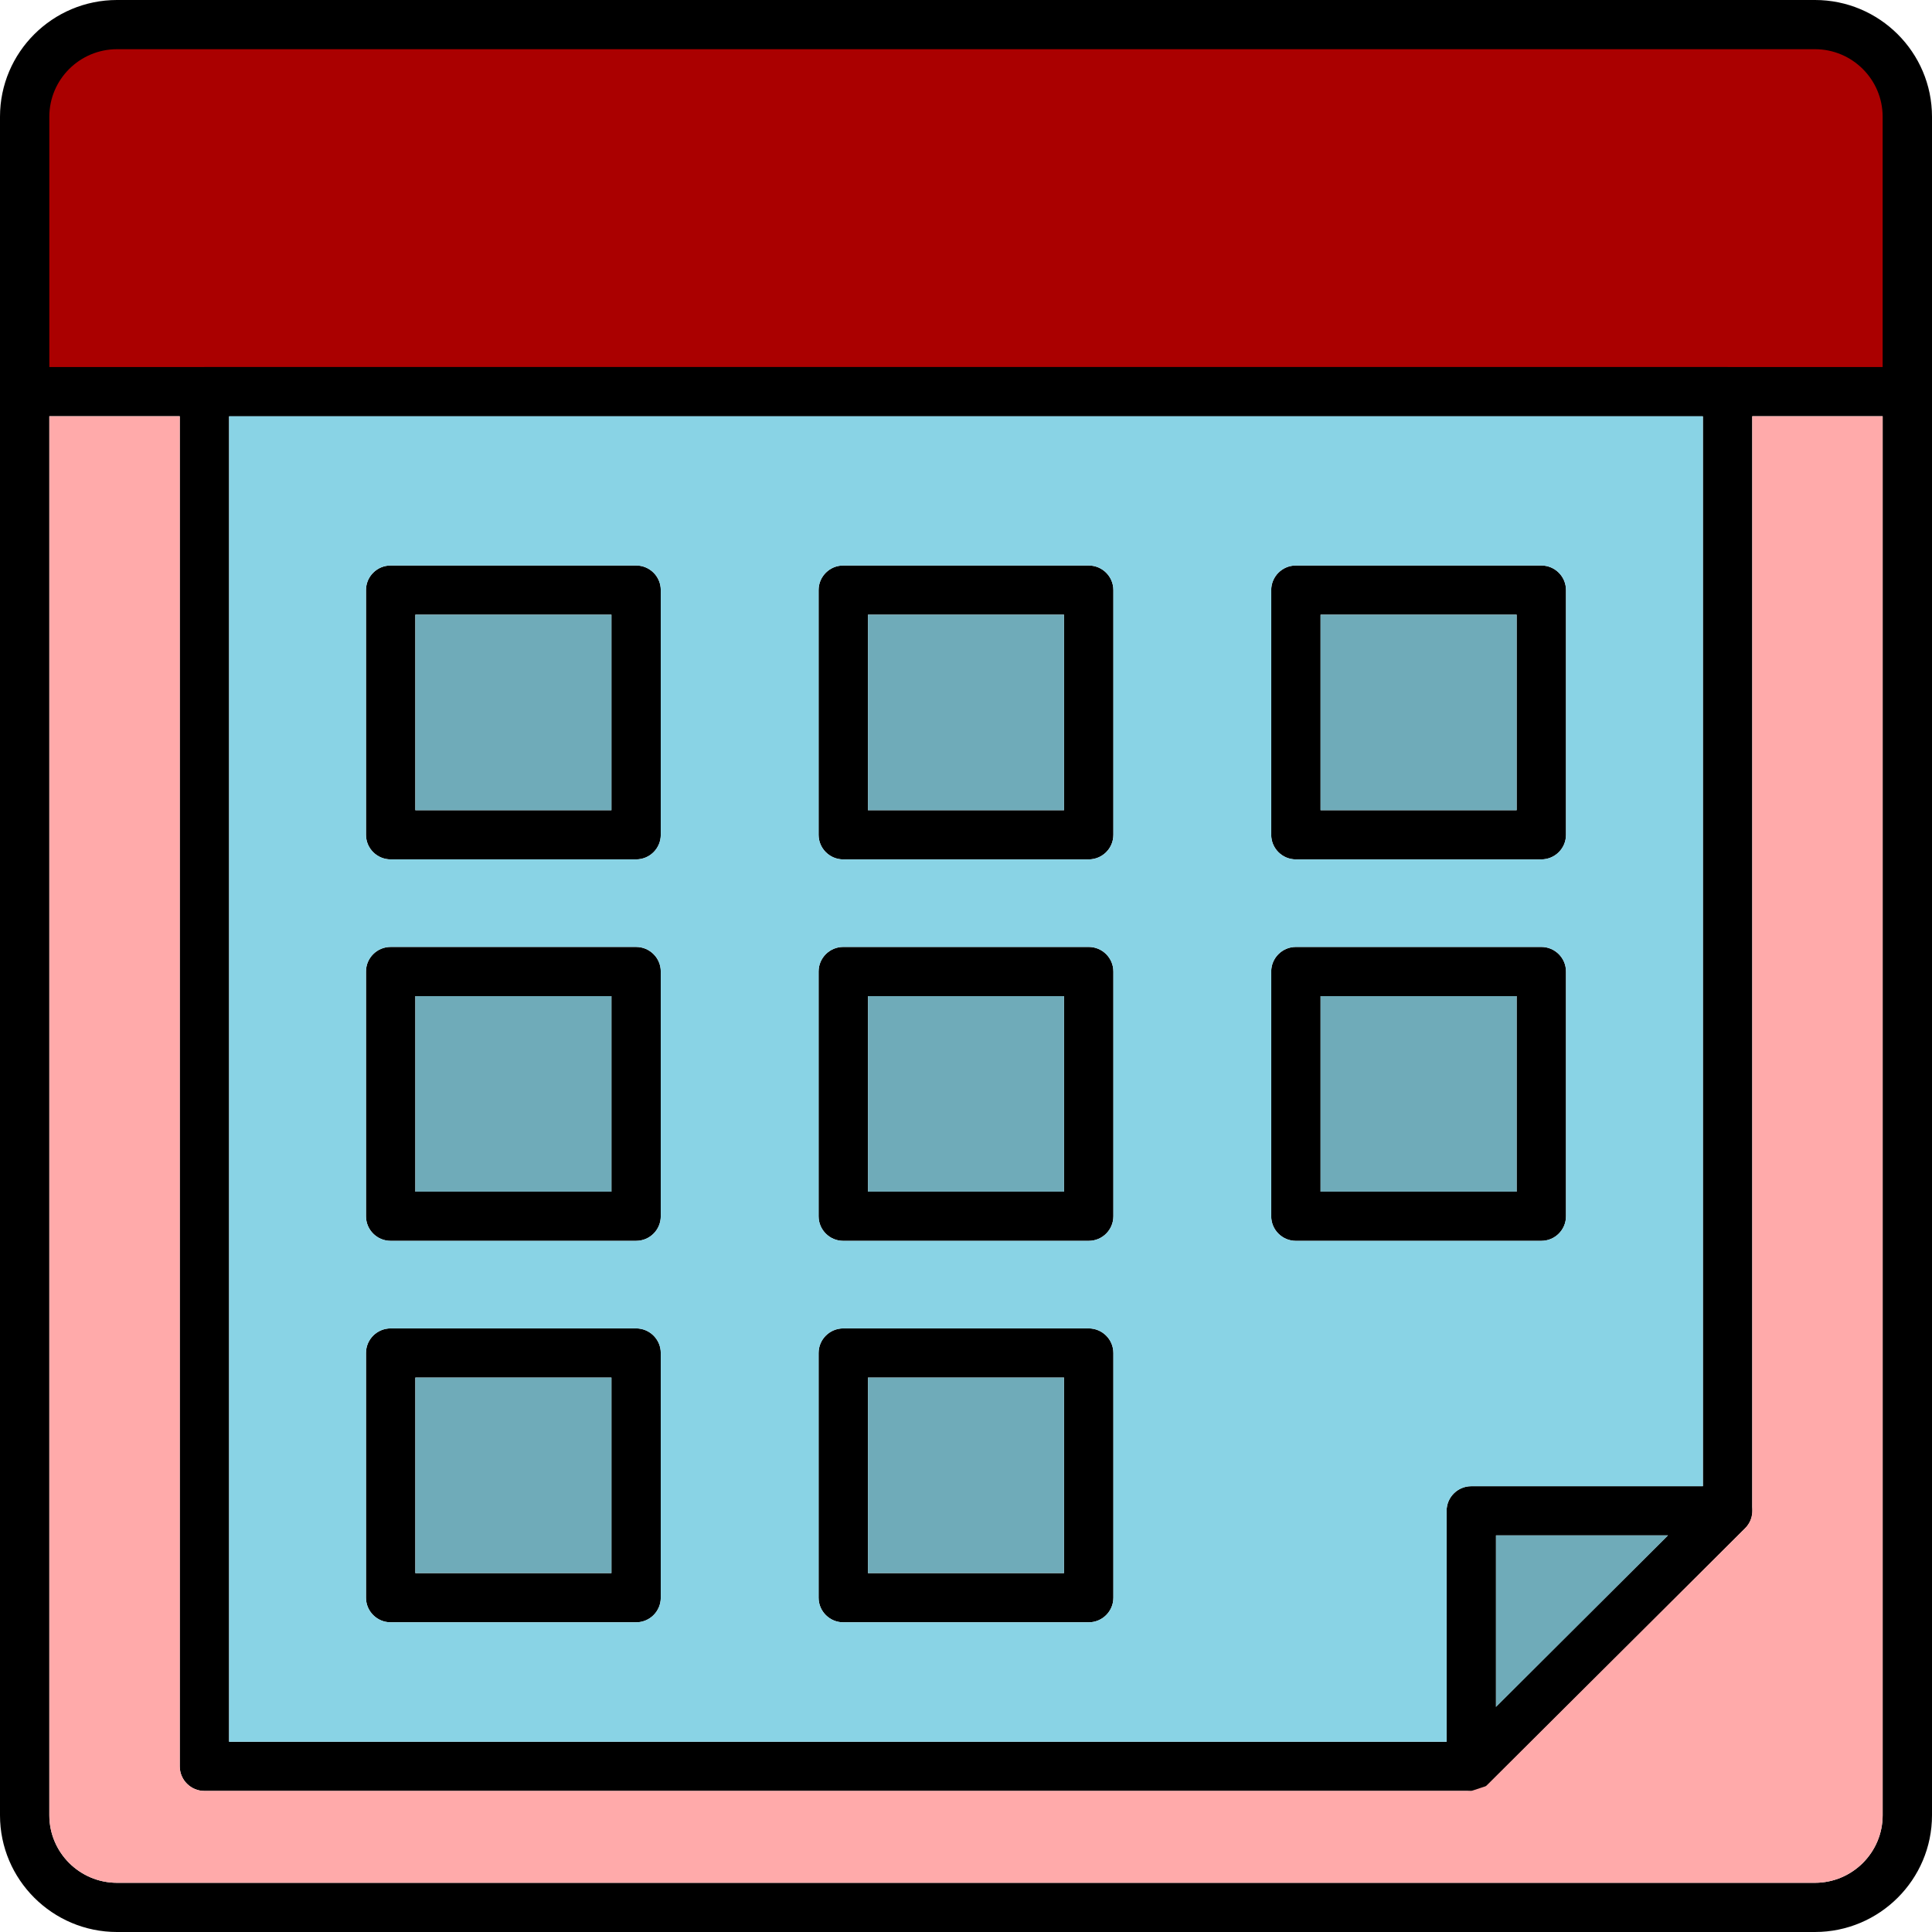
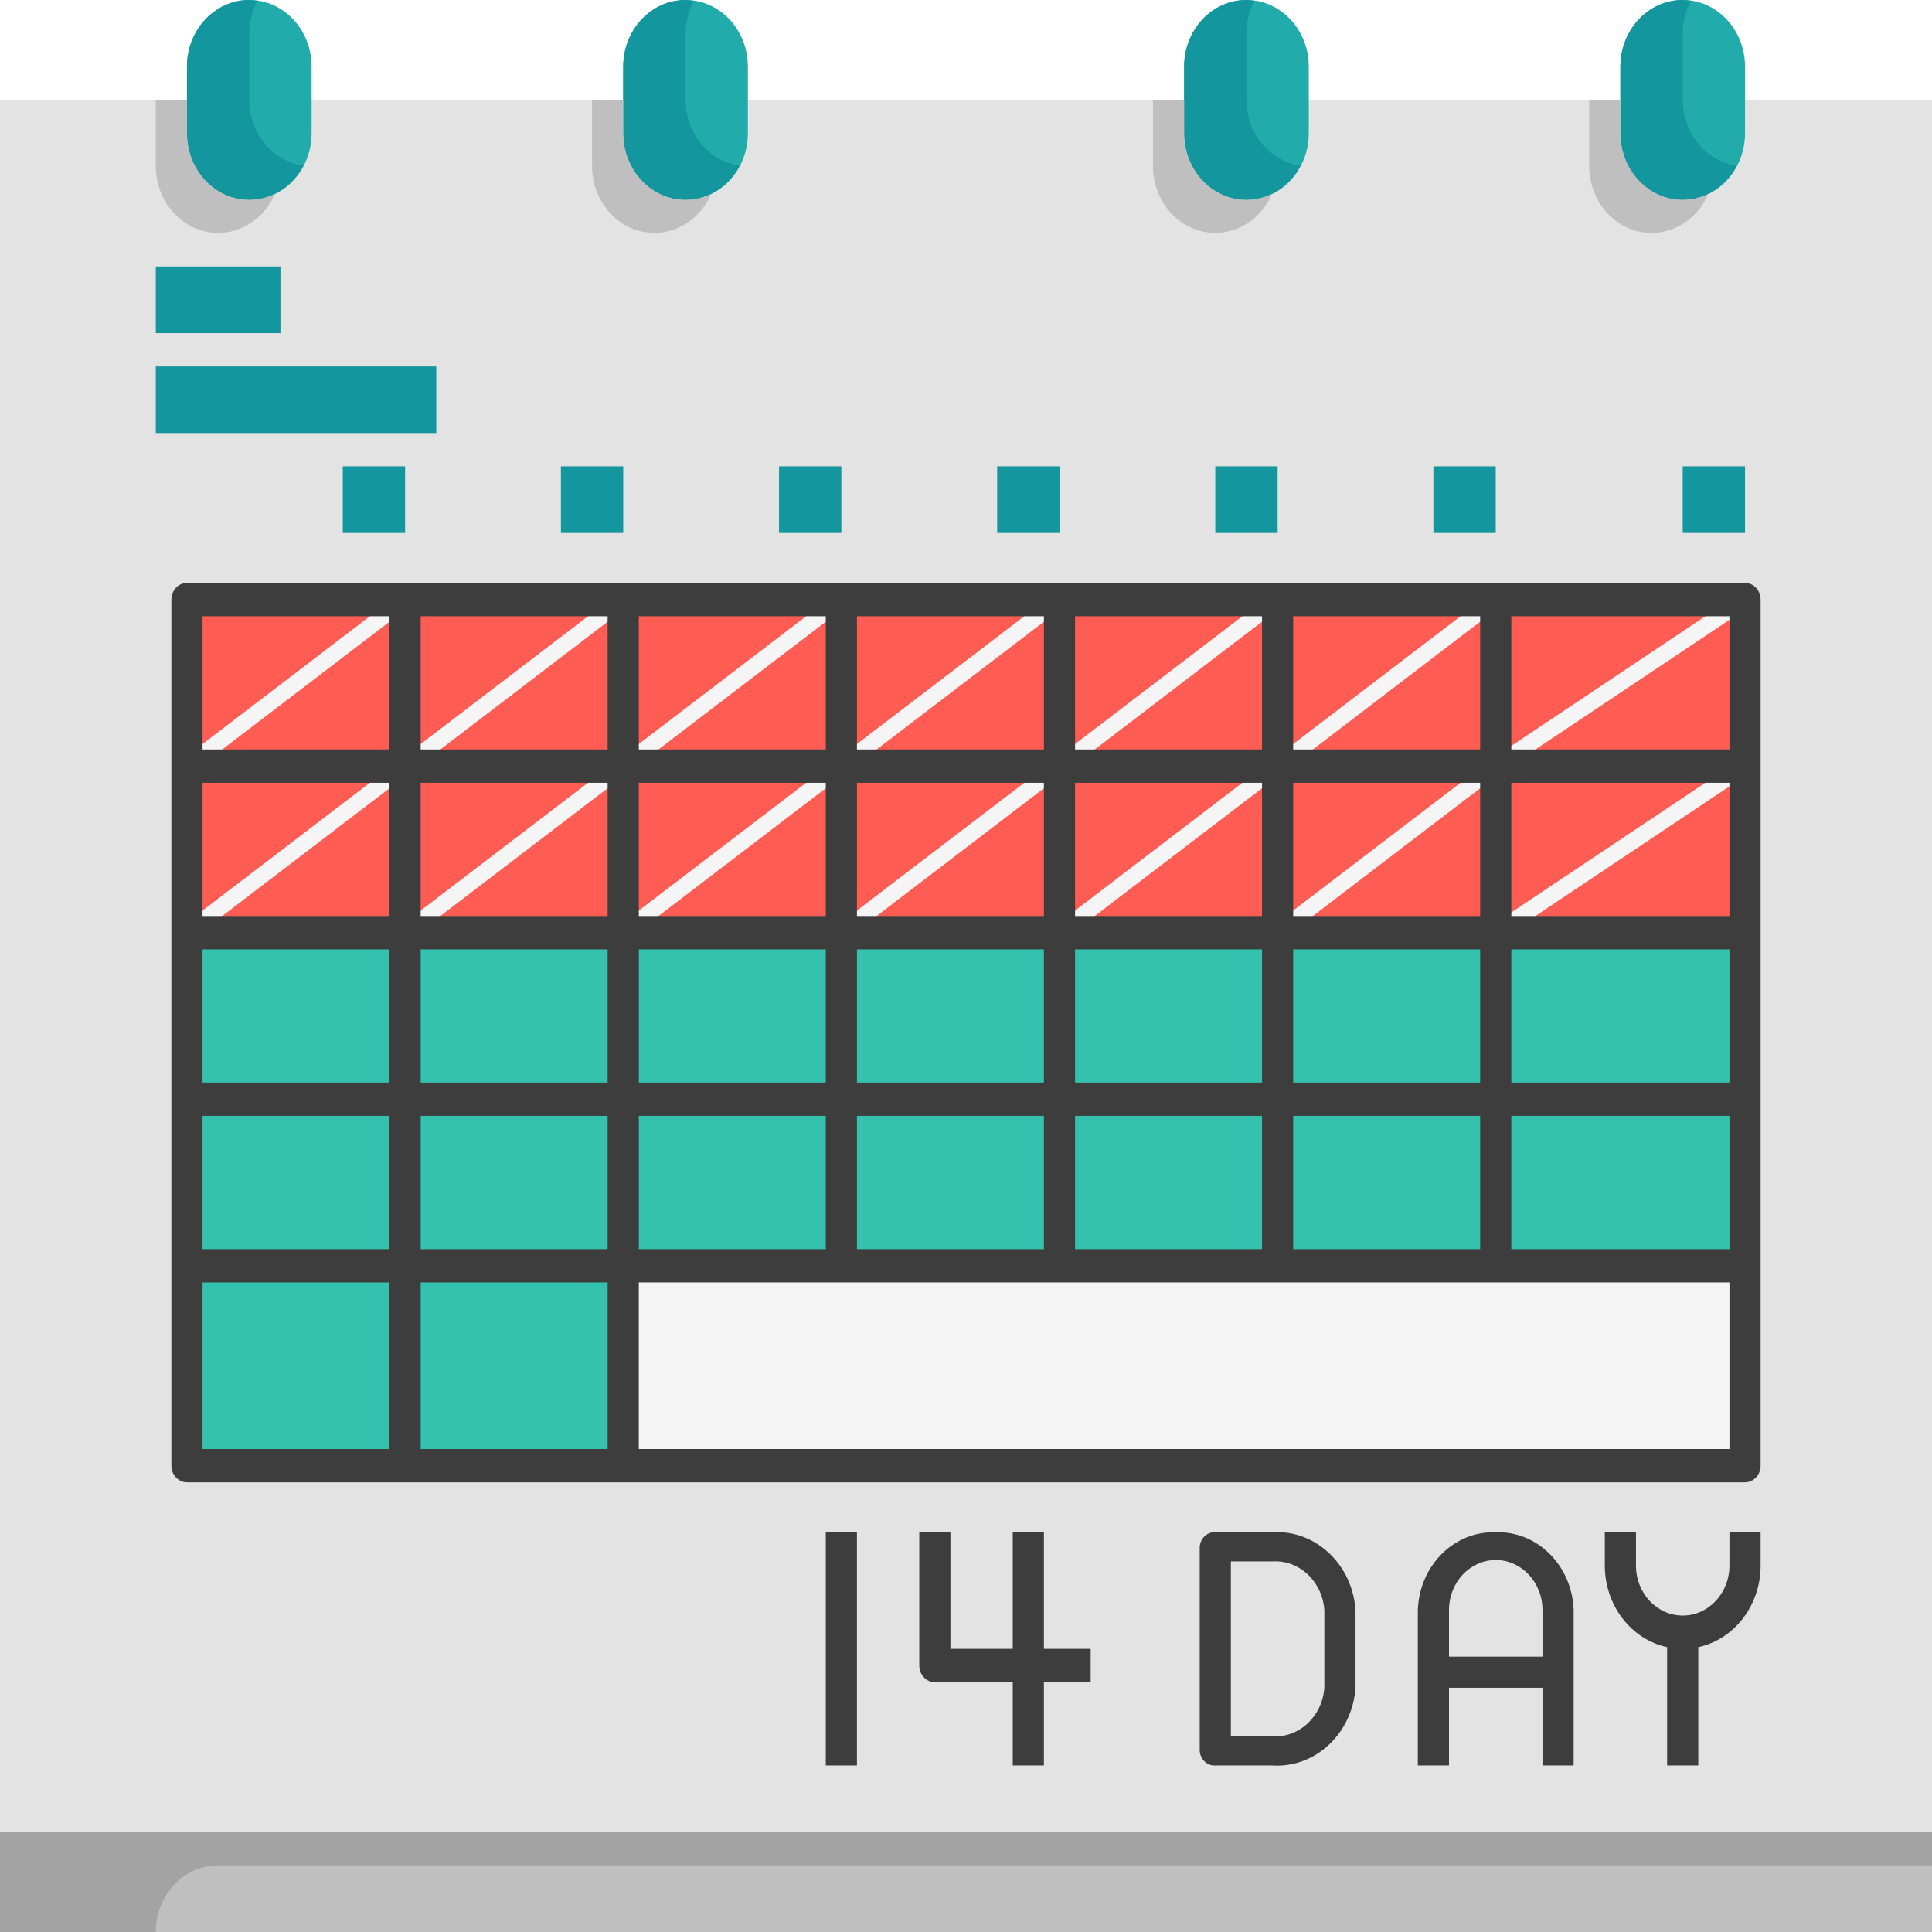
- <svg xmlns="http://www.w3.org/2000/svg" xml:space="preserve" width="0.25in" height="0.25in" version="1.1" style="clip-rule:evenodd;fill-rule:evenodd;image-rendering:optimizeQuality;shape-rendering:geometricPrecision;text-rendering:geometricPrecision" viewBox="0 0 250 250" id="svg66">
-   <defs id="defs4">
-     <style type="text/css" id="style2">
-    
-     .fil0 {fill:black}
-     .fil3 {fill:#6FABB9}
-     .fil2 {fill:#89D3E5}
-     .fil4 {fill:#D6E3FF}
-     .fil1 {fill:#FB505A}
-    
-   </style>
-   </defs>
-   <g id="Layer_x0020_1" transform="translate(-70.27,-0.3025)">
-     <rect style="fill:#aa0000;fill-opacity:1;stroke-width:23.955" id="rect1020" width="239.558" height="45.372" x="75.798" y="5.092" />
-     <path class="fil0" d="M 305.121,250.303 H 85.417 C 77.064,250.303 70.27,243.526 70.27,235.197 V 15.406 C 70.27,7.078 77.064,0.302 85.417,0.302 H 305.121 c 8.353,0 15.149,6.775 15.149,15.104 v 219.791 c 0,8.329 -6.797,15.105 -15.149,15.105 z M 85.417,6.669 c -4.834,0 -8.764,3.918 -8.764,8.738 v 219.791 c 0,4.819 3.93,8.738 8.764,8.738 H 305.121 c 4.834,0 8.762,-3.918 8.762,-8.738 V 15.406 c 0,-4.819 -3.929,-8.738 -8.762,-8.738 z" id="path7" style="stroke-width:0.159" />
-     <path class="fil0" d="M 317.074,54.165 H 73.464 c -4.203,0 -4.203,-6.366 0,-6.366 h 243.613 c 4.208,0 4.205,6.366 -0.003,6.366 z" id="path9" style="stroke-width:0.159" />
-     <path class="fil0" d="M 260.659,232.049 H 96.722 c -1.762,0 -3.193,-1.428 -3.193,-3.183 V 50.982 c 0,-1.757 1.43,-3.183 3.193,-3.183 H 293.818 c 1.762,0 3.193,1.426 3.193,3.183 V 195.803 c 0,0.845 -0.337,1.654 -0.935,2.252 l -33.158,33.063 c -0.599,0.592 -1.41,0.931 -2.256,0.931 z M 99.915,225.681 H 259.336 l 31.288,-31.196 V 54.167 H 99.915 V 225.683 Z" id="path11" style="stroke-width:0.159" />
-     <path class="fil0" d="m 260.659,232.049 c -1.751,0 -3.196,-1.418 -3.196,-3.183 l -0.003,-33.064 c 0,-1.757 1.433,-3.185 3.196,-3.185 h 33.162 c 2.824,0 4.269,3.428 2.256,5.435 l -33.158,33.064 c -0.608,0.608 -1.427,0.933 -2.256,0.933 z m 3.193,-33.064 v 22.199 l 22.26,-22.199 z" id="path13" style="stroke-width:0.159" />
-     <path class="fil0" d="m 211.147,111.509 h -31.757 c -1.762,0 -3.193,-1.426 -3.193,-3.183 V 76.66 c 0,-1.757 1.43,-3.183 3.193,-3.183 h 31.757 c 1.762,0 3.193,1.426 3.193,3.183 v 31.665 c 0.003,1.757 -1.43,3.183 -3.193,3.183 z M 182.583,105.142 h 25.372 V 79.843 H 182.583 Z" id="path25" style="stroke-width:0.159" />
-     <path class="fil0" d="m 152.582,111.509 h -31.76 c -1.762,0 -3.193,-1.426 -3.193,-3.183 V 76.66 c 0,-1.757 1.43,-3.183 3.193,-3.183 h 31.76 c 1.762,0 3.193,1.426 3.193,3.183 v 31.665 c 0,1.757 -1.427,3.183 -3.193,3.183 z M 124.014,105.142 H 149.389 V 79.843 h -25.375 z" id="path27" style="stroke-width:0.159" />
-     <path class="fil0" d="m 269.717,111.509 h -31.76 c -1.762,0 -3.193,-1.426 -3.193,-3.183 V 76.66 c 0,-1.757 1.432,-3.183 3.193,-3.183 h 31.76 c 1.762,0 3.193,1.426 3.193,3.183 v 31.665 c 0,1.757 -1.43,3.183 -3.193,3.183 z m -28.567,-6.366 h 25.372 V 79.843 h -25.372 z" id="path29" style="stroke-width:0.159" />
-     <path class="fil0" d="m 211.147,160.87 h -31.757 c -1.762,0 -3.193,-1.428 -3.193,-3.183 v -31.669 c 0,-1.757 1.43,-3.183 3.193,-3.183 h 31.757 c 1.762,0 3.193,1.428 3.193,3.183 v 31.665 c 0.003,1.757 -1.43,3.185 -3.193,3.185 z M 182.583,154.503 h 25.372 V 129.203 H 182.583 Z" id="path31" style="stroke-width:0.159" />
-     <path class="fil0" d="m 152.582,160.87 h -31.76 c -1.762,0 -3.193,-1.428 -3.193,-3.183 v -31.669 c 0,-1.757 1.43,-3.183 3.193,-3.183 h 31.76 c 1.762,0 3.193,1.428 3.193,3.183 v 31.665 c 0,1.757 -1.427,3.185 -3.193,3.185 z m -28.567,-6.368 h 25.375 v -25.299 h -25.375 z" id="path33" style="stroke-width:0.159" />
-     <path class="fil0" d="m 269.717,160.87 h -31.76 c -1.762,0 -3.193,-1.428 -3.193,-3.183 v -31.669 c 0,-1.757 1.432,-3.183 3.193,-3.183 h 31.76 c 1.762,0 3.193,1.428 3.193,3.183 v 31.665 c 0,1.757 -1.43,3.185 -3.193,3.185 z m -28.567,-6.368 h 25.372 v -25.299 h -25.372 z" id="path35" style="stroke-width:0.159" />
-     <path class="fil0" d="m 211.147,210.229 h -31.757 c -1.762,0 -3.193,-1.428 -3.193,-3.183 v -31.665 c 0,-1.757 1.43,-3.183 3.193,-3.183 h 31.757 c 1.762,0 3.193,1.428 3.193,3.183 v 31.665 c 0.003,1.755 -1.43,3.183 -3.193,3.183 z m -28.564,-6.368 h 25.372 v -25.298 l -25.372,0.001 z" id="path37" style="stroke-width:0.159" />
-     <path class="fil0" d="m 152.582,210.229 h -31.76 c -1.762,0 -3.193,-1.428 -3.193,-3.183 v -31.665 c 0,-1.757 1.43,-3.183 3.193,-3.183 h 31.76 c 1.762,0 3.193,1.428 3.193,3.183 v 31.665 c 0,1.755 -1.427,3.183 -3.193,3.183 z m -28.567,-6.368 h 25.375 v -25.298 l -25.375,0.001 z" id="path39" style="stroke-width:0.159" />
-     <path class="fil2" d="m 214.339,126.019 v 31.665 c 0.003,1.757 -1.43,3.185 -3.193,3.185 h -31.757 c -1.762,0 -3.193,-1.428 -3.193,-3.183 v -31.669 c 0,-1.757 1.43,-3.183 3.193,-3.183 h 31.757 c 1.762,0 3.193,1.428 3.193,3.183 z m -3.193,-14.51 h -31.757 c -1.762,0 -3.193,-1.426 -3.193,-3.183 V 76.66 c 0,-1.757 1.43,-3.183 3.193,-3.183 h 31.757 c 1.762,0 3.193,1.426 3.193,3.183 v 31.665 c 0.003,1.757 -1.43,3.183 -3.193,3.183 z M 290.622,54.165 H 99.913 V 225.681 H 257.462 l -0.003,-29.88 c 0,-1.757 1.433,-3.185 3.196,-3.185 H 290.62 V 54.165 Z M 214.339,175.381 v 31.665 c 0.003,1.755 -1.43,3.183 -3.193,3.183 h -31.757 c -1.762,0 -3.193,-1.428 -3.193,-3.183 v -31.665 c 0,-1.757 1.43,-3.183 3.193,-3.183 h 31.757 c 1.762,0 3.193,1.428 3.193,3.183 z m 55.377,-14.512 h -31.76 c -1.762,0 -3.193,-1.428 -3.193,-3.183 v -31.669 c 0,-1.757 1.432,-3.183 3.193,-3.183 h 31.76 c 1.762,0 3.193,1.428 3.193,3.183 v 31.665 c 0,1.757 -1.43,3.185 -3.193,3.185 z m 0,-49.362 h -31.76 c -1.762,0 -3.193,-1.426 -3.193,-3.183 V 76.659 c 0,-1.757 1.432,-3.183 3.193,-3.183 h 31.76 c 1.762,0 3.193,1.426 3.193,3.183 v 31.665 c 0,1.757 -1.43,3.183 -3.193,3.183 z M 155.774,175.379 v 31.665 c 0,1.755 -1.427,3.183 -3.193,3.183 h -31.76 c -1.762,0 -3.193,-1.428 -3.193,-3.183 v -31.665 c 0,-1.757 1.43,-3.183 3.193,-3.183 h 31.76 c 1.762,0 3.193,1.428 3.193,3.183 z m -3.193,-14.512 h -31.76 c -1.762,0 -3.193,-1.428 -3.193,-3.183 v -31.669 c 0,-1.757 1.43,-3.183 3.193,-3.183 h 31.76 c 1.762,0 3.193,1.428 3.193,3.183 v 31.665 c 0,1.757 -1.427,3.185 -3.193,3.185 z m 0,-49.362 h -31.76 c -1.762,0 -3.193,-1.426 -3.193,-3.183 v -31.665 c 0,-1.757 1.43,-3.183 3.193,-3.183 h 31.76 c 1.762,0 3.193,1.426 3.193,3.183 v 31.665 c 0,1.757 -1.427,3.183 -3.193,3.183 z" id="path43" style="stroke-width:0.159" />
-     <polygon class="fil3" points="1299.69,1104.67 1299.69,945.71 1140.74,945.71 1140.74,1104.67 " id="polygon45" transform="matrix(0.1596302,0,0,0.1591546,59.05279,-21.31228)" />
-     <polygon class="fil3" points="1299.69,635.58 1140.74,635.58 1140.74,794.54 1299.69,794.54 " id="polygon47" transform="matrix(0.1596302,0,0,0.1591546,59.05279,-21.31228)" />
-     <polygon class="fil3" points="773.85,635.58 773.85,794.54 932.79,794.54 932.79,635.58 " id="polygon49" transform="matrix(0.1596302,0,0,0.1591546,59.05279,-21.31228)" />
-     <polygon class="fil3" points="773.85,1104.67 932.79,1104.67 932.79,945.71 773.85,945.71 " id="polygon51" transform="matrix(0.1596302,0,0,0.1591546,59.05279,-21.31228)" />
-     <polygon class="fil3" points="773.85,1414.81 932.79,1414.81 932.79,1255.85 773.85,1255.86 " id="polygon53" transform="matrix(0.1596302,0,0,0.1591546,59.05279,-21.31228)" />
-     <polygon class="fil3" points="406.95,1255.86 406.95,1414.81 565.91,1414.81 565.91,1255.85 " id="polygon55" transform="matrix(0.1596302,0,0,0.1591546,59.05279,-21.31228)" />
-     <polygon class="fil3" points="565.91,945.71 406.95,945.71 406.95,1104.67 565.91,1104.67 " id="polygon57" transform="matrix(0.1596302,0,0,0.1591546,59.05279,-21.31228)" />
-     <polygon class="fil3" points="565.91,635.58 406.95,635.58 406.95,794.54 565.91,794.54 " id="polygon59" transform="matrix(0.1596302,0,0,0.1591546,59.05279,-21.31228)" />
-     <path class="fil4" d="M 93.53,228.868 V 54.167 H 76.655 V 235.197 c 0,4.819 3.93,8.738 8.764,8.738 H 305.123 c 4.834,0 8.762,-3.918 8.762,-8.738 V 54.167 H 297.012 V 195.716 c 0.018,0.867 -0.271,1.679 -0.935,2.341 l -33.519,33.37 -1.896,0.624 H 96.724 c -1.762,0 -3.193,-1.428 -3.193,-3.183 z" id="path61" style="fill:#ffaaaa;stroke-width:0.159" />
-     <polygon class="fil3" points="1282.95,1523.65 1422.41,1384.17 1282.95,1384.17 " id="polygon63" transform="matrix(0.1596302,0,0,0.1591546,59.05279,-21.31228)" />
+ <svg xmlns="http://www.w3.org/2000/svg" viewBox="0 0 24 24" version="1.1" id="svg362" width="24" height="24">
+   <defs id="defs366" />
+   <g data-name="28-Calendar" id="_28-Calendar" transform="matrix(0.3870968,0,0,0.4137931,-0.3870968,-1.241379)">
+     <rect height="52" style="fill:#e3e3e3" width="62" x="1" y="6" id="rect267" />
+     <rect height="10" style="fill:#ff5d54" width="50" x="7" y="21" id="rect269" />
+     <polygon points="57,31 7,31 7,41 7,47 21,47 21,41 57,41 " style="fill:#34c1ad" id="polygon271" />
+     <rect height="6" style="fill:#f5f5f5" width="36" x="21" y="41" id="rect273" />
+     <rect height="6" rx="2" style="fill:#21abab" width="4" x="53" y="3" id="rect275" />
+     <rect height="6" rx="2" style="fill:#21abab" width="4" x="39" y="3" id="rect277" />
+     <rect height="6" rx="2" style="fill:#21abab" width="4" x="21" y="3" id="rect279" />
+     <rect height="6" rx="2" style="fill:#21abab" width="4" x="7" y="3" id="rect281" />
+     <polygon points="13.854,20.797 14.146,21.203 7.146,26.203 6.854,25.797 " style="fill:#f5f5f5" id="polygon283" />
+     <polygon points="20.854,20.797 21.146,21.203 14.146,26.203 13.854,25.797 " style="fill:#f5f5f5" id="polygon285" />
+     <polygon points="27.854,20.797 28.146,21.203 21.146,26.203 20.854,25.797 " style="fill:#f5f5f5" id="polygon287" />
+     <polygon points="34.854,20.797 35.146,21.203 28.146,26.203 27.854,25.797 " style="fill:#f5f5f5" id="polygon289" />
+     <polygon points="41.854,20.797 42.146,21.203 35.146,26.203 34.854,25.797 " style="fill:#f5f5f5" id="polygon291" />
+     <polygon points="48.854,20.797 49.146,21.203 42.146,26.203 41.854,25.797 " style="fill:#f5f5f5" id="polygon293" />
+     <polygon points="56.867,20.788 57.133,21.212 49.133,26.212 48.867,25.788 " style="fill:#f5f5f5" id="polygon295" />
+     <polygon points="13.854,25.797 14.146,26.203 7.146,31.203 6.854,30.797 " style="fill:#f5f5f5" id="polygon297" />
+     <polygon points="20.854,25.797 21.146,26.203 14.146,31.203 13.854,30.797 " style="fill:#f5f5f5" id="polygon299" />
+     <polygon points="27.854,25.797 28.146,26.203 21.146,31.203 20.854,30.797 " style="fill:#f5f5f5" id="polygon301" />
+     <polygon points="34.854,25.797 35.146,26.203 28.146,31.203 27.854,30.797 " style="fill:#f5f5f5" id="polygon303" />
+     <polygon points="41.854,25.797 42.146,26.203 35.146,31.203 34.854,30.797 " style="fill:#f5f5f5" id="polygon305" />
+     <polygon points="48.854,25.797 49.146,26.203 42.146,31.203 41.854,30.797 " style="fill:#f5f5f5" id="polygon307" />
+     <polygon points="56.867,25.788 57.133,26.212 49.133,31.212 48.867,30.788 " style="fill:#f5f5f5" id="polygon309" />
+     <path d="M 57,20.5 H 7 A 0.5,0.5 0 0 0 6.5,21 V 47 A 0.5,0.5 0 0 0 7,47.5 H 57 A 0.5,0.5 0 0 0 57.5,47 V 21 A 0.5,0.5 0 0 0 57,20.5 Z m -0.5,5 h -7 v -4 h 7 z m -42,15 v -4 h 6 v 4 z m 6,1 v 5 h -6 v -5 z m 1,-10 h 6 v 4 h -6 z m -1,4 h -6 v -4 h 6 z m 14,-5 h -6 v -4 h 6 z m 1,-4 h 6 v 4 h -6 z m -8,4 h -6 v -4 h 6 z m 1,1 h 6 v 4 h -6 z m 7,0 h 6 v 4 h -6 z m 7,0 h 6 v 4 h -6 z m 0,-1 v -4 h 6 v 4 z m 0,-5 v -4 h 6 v 4 z m -1,0 h -6 v -4 h 6 z m -7,0 h -6 v -4 h 6 z m -7,0 h -6 v -4 h 6 z m -7,0 h -6 v -4 h 6 z m 0,1 v 4 h -6 v -4 z m -7,4 h -6 v -4 h 6 z m 0,1 v 4 h -6 v -4 z m 0,5 v 4 h -6 v -4 z m 8,0 h 6 v 4 h -6 z m 7,0 h 6 v 4 h -6 z m 7,0 h 6 v 4 h -6 z m 7,0 h 6 v 4 h -6 z m 7,0 h 7 v 4 h -7 z m 0,-1 v -4 h 7 v 4 z m 0,-5 v -4 h 7 v 4 z m -36,-9 v 4 h -6 v -4 z m -6,20 h 6 v 5 h -6 z m 14,5 v -5 h 35 v 5 z" style="fill:#3d3d3d" id="path311" />
+     <path d="M 55,6 V 4 A 1.972,1.972 0 0 1 55.263,3.027 1.905,1.905 0 0 0 55,3 2,2 0 0 0 53,5 V 7 A 1.993,1.993 0 0 0 56.737,7.973 1.993,1.993 0 0 1 55,6 Z" style="fill:#13969d" id="path313" />
+     <path d="M 41,6 V 4 A 1.972,1.972 0 0 1 41.263,3.027 1.905,1.905 0 0 0 41,3 2,2 0 0 0 39,5 V 7 A 1.993,1.993 0 0 0 42.737,7.973 1.993,1.993 0 0 1 41,6 Z" style="fill:#13969d" id="path315" />
+     <path d="M 23,6 V 4 A 1.972,1.972 0 0 1 23.263,3.027 1.905,1.905 0 0 0 23,3 2,2 0 0 0 21,5 V 7 A 1.993,1.993 0 0 0 24.737,7.973 1.993,1.993 0 0 1 23,6 Z" style="fill:#13969d" id="path317" />
+     <path d="M 9,6 V 4 A 1.972,1.972 0 0 1 9.263,3.027 1.905,1.905 0 0 0 9,3 2,2 0 0 0 7,5 V 7 A 1.993,1.993 0 0 0 10.737,7.973 1.993,1.993 0 0 1 9,6 Z" style="fill:#13969d" id="path319" />
+     <path d="M 55,9 A 2,2 0 0 1 53,7 V 6 H 52 V 8 A 2,2 0 0 0 55.82,8.82 1.99,1.99 0 0 1 55,9 Z" style="fill:#bfbfbf" id="path321" />
+     <path d="M 41,9 A 2,2 0 0 1 39,7 V 6 H 38 V 8 A 2,2 0 0 0 41.82,8.82 1.99,1.99 0 0 1 41,9 Z" style="fill:#bfbfbf" id="path323" />
+     <path d="M 23,9 A 2,2 0 0 1 21,7 V 6 H 20 V 8 A 2,2 0 0 0 23.82,8.82 1.99,1.99 0 0 1 23,9 Z" style="fill:#bfbfbf" id="path325" />
+     <path d="M 9,9 A 2,2 0 0 1 7,7 V 6 H 6 V 8 A 2,2 0 0 0 9.82,8.82 1.99,1.99 0 0 1 9,9 Z" style="fill:#bfbfbf" id="path327" />
+     <rect height="2" style="fill:#13969d" width="4" x="6" y="11" id="rect329" />
+     <rect height="2" style="fill:#13969d" width="9" x="6" y="14" id="rect331" />
+     <rect height="2" style="fill:#13969d" width="2" x="12" y="17" id="rect333" />
+     <rect height="2" style="fill:#13969d" width="2" x="19" y="17" id="rect335" />
+     <rect height="2" style="fill:#13969d" width="2" x="26" y="17" id="rect337" />
+     <rect height="2" style="fill:#13969d" width="2" x="33" y="17" id="rect339" />
+     <rect height="2" style="fill:#13969d" width="2" x="40" y="17" id="rect341" />
+     <rect height="2" style="fill:#13969d" width="2" x="47" y="17" id="rect343" />
+     <rect height="2" style="fill:#13969d" width="2" x="55" y="17" id="rect345" />
+     <rect height="7" style="fill:#3d3d3d" width="1" x="27.5" y="49" id="rect347" />
+     <path d="m 34.5,49 h -1 v 3.5 h -2 V 49 h -1 v 4 a 0.5,0.5 0 0 0 0.5,0.5 h 2.5 V 56 h 1 V 53.5 H 36 v -1 h -1.5 z" style="fill:#3d3d3d" id="path349" />
+     <path d="M 41.828,49 H 40 a 0.472,0.472 0 0 0 -0.5,0.438 v 6.124 A 0.472,0.472 0 0 0 40,56 h 1.828 A 2.524,2.524 0 0 0 44.5,53.662 V 51.338 A 2.524,2.524 0 0 0 41.828,49 Z m 1.672,4.662 a 1.58,1.58 0 0 1 -1.672,1.463 H 40.5 v -5.25 h 1.328 a 1.58,1.58 0 0 1 1.672,1.463 z" style="fill:#3d3d3d" id="path351" />
+     <path d="m 49,49 a 2.423,2.423 0 0 0 -2.5,2.333 V 56 h 1 v -2.333 h 3 V 56 h 1 V 51.333 A 2.423,2.423 0 0 0 49,49 Z m -1.5,3.733 v -1.4 a 1.5,1.5 0 0 1 3,0 v 1.4 z" style="fill:#3d3d3d" id="path353" />
+     <path d="m 56.5,49 v 1 a 1.5,1.5 0 0 1 -3,0 v -1 h -1 v 1 a 2.5,2.5 0 0 0 2,2.449 V 56 h 1 V 52.449 A 2.5,2.5 0 0 0 57.5,50 v -1 z" style="fill:#3d3d3d" id="path355" />
+     <rect height="3" style="fill:#bfbfbf" width="62" x="1" y="58" id="rect357" />
+     <path d="m 1,58 v 3 h 5 a 2,2 0 0 1 2,-2 h 55 v -1 z" style="fill:#a3a3a3" id="path359" />
  </g>
</svg>
